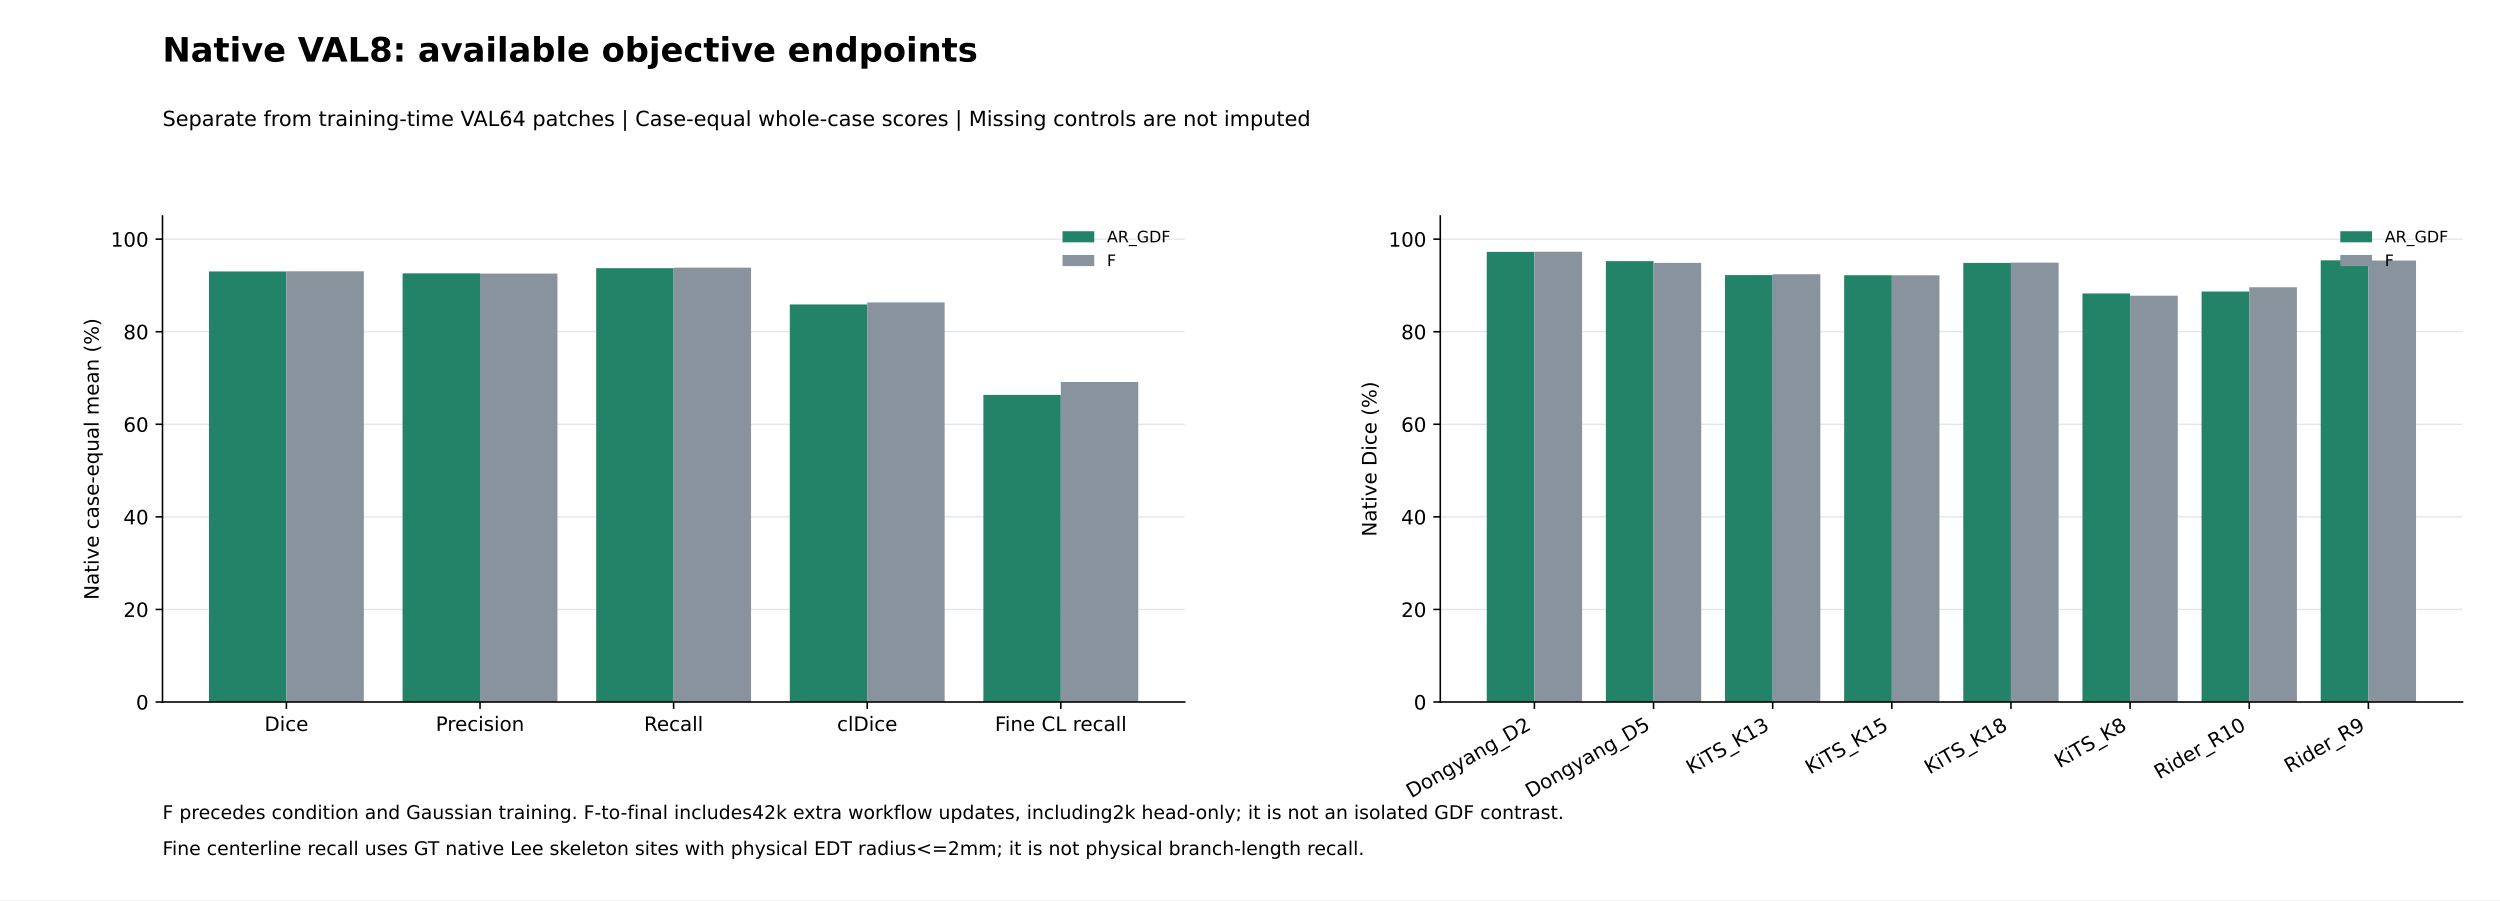
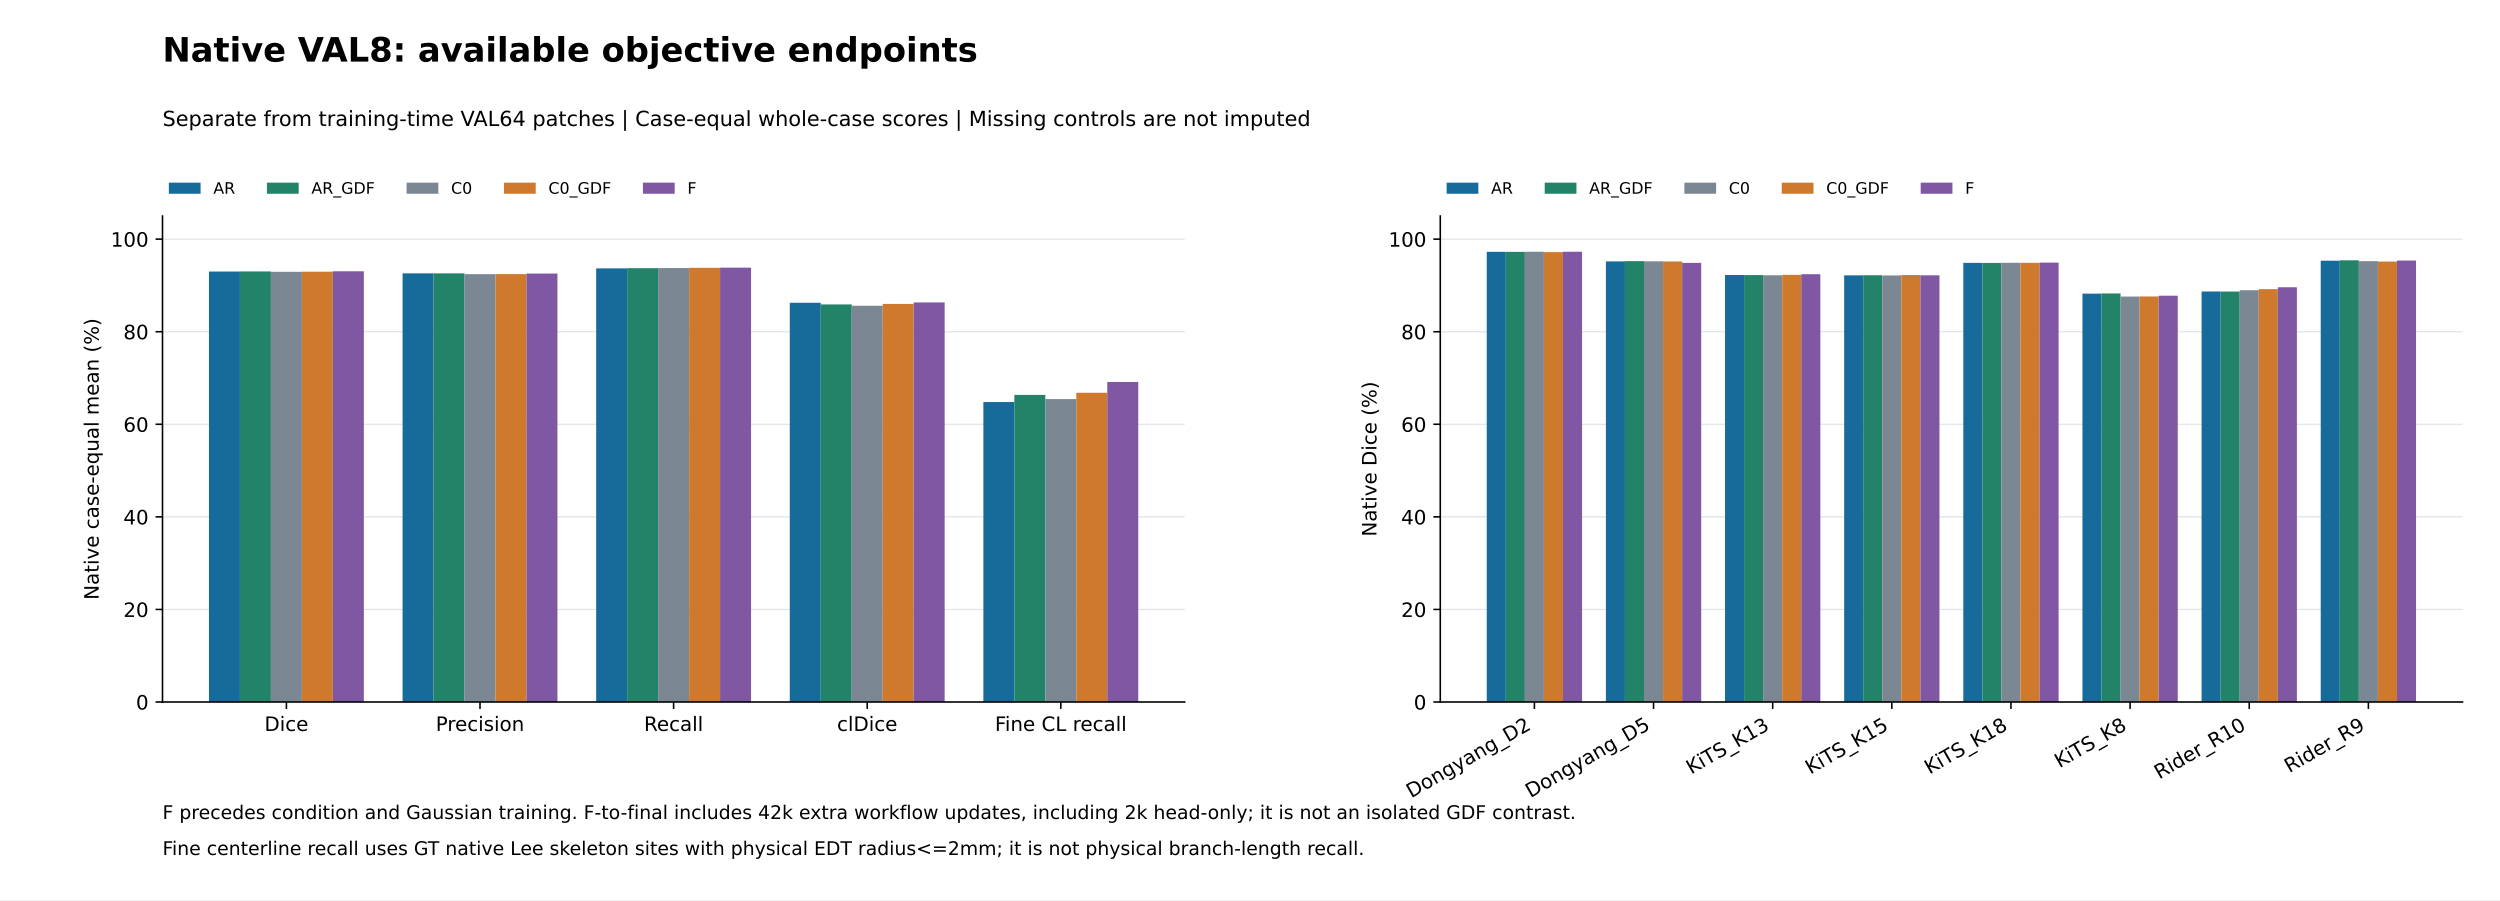
<svg xmlns="http://www.w3.org/2000/svg" xmlns:xlink="http://www.w3.org/1999/xlink" width="1260pt" height="453.6pt" viewBox="0 0 1260 453.6" version="1.1">
  <defs>
    <style type="text/css">*{stroke-linejoin: round; stroke-linecap: butt}</style>
  </defs>
  <g id="figure_1">
    <g id="patch_1">
-       <path d="M 0 453.6  L 1260 453.6  L 1260 0  L 0 0  z " style="fill: #ffffff" />
+       <path d="M 0 453.6 L 1260 453.6 L 1260 0 L 0 0 z " style="fill: #ffffff" />
    </g>
    <g id="axes_1">
      <g id="patch_2">
-         <path d="M 81.9 353.808  L 597.1 353.808  L 597.1 108.864  L 81.9 108.864  z " style="fill: #ffffff" />
+         <path d="M 81.9 353.808 L 597.1 353.808 L 597.1 108.864 L 81.9 108.864 z " style="fill: #ffffff" />
      </g>
      <g id="matplotlib.axis_1">
        <g id="xtick_1">
          <g id="line2d_1">
            <defs>
-               <path id="mf23b85395b" d="M 0 0  L 0 3.5  " style="stroke: #000000; stroke-width: 0.8" />
+               <path id="me37218754d" d="M 0 0 L 0 3.5 " style="stroke: #000000; stroke-width: 0.8" />
            </defs>
            <g>
-               <use xlink:href="#mf23b85395b" x="144.348" y="353.808" style="stroke: #000000; stroke-width: 0.8" />
+               <use xlink:href="#me37218754d" x="144.348" y="353.808" style="stroke: #000000; stroke-width: 0.8" />
            </g>
          </g>
          <g id="text_1">
            <text style="font: 10px 'DejaVu Sans'; text-anchor: middle" x="144.348" y="368.406" transform="rotate(-0, 144.3485, 368.4064)">Dice</text>
          </g>
        </g>
        <g id="xtick_2">
          <g id="line2d_2">
            <g>
-               <use xlink:href="#mf23b85395b" x="241.924" y="353.808" style="stroke: #000000; stroke-width: 0.8" />
+               <use xlink:href="#me37218754d" x="241.924" y="353.808" style="stroke: #000000; stroke-width: 0.8" />
            </g>
          </g>
          <g id="text_2">
            <text style="font: 10px 'DejaVu Sans'; text-anchor: middle" x="241.924" y="368.406" transform="rotate(-0, 241.9242, 368.4064)">Precision</text>
          </g>
        </g>
        <g id="xtick_3">
          <g id="line2d_3">
            <g>
-               <use xlink:href="#mf23b85395b" x="339.5" y="353.808" style="stroke: #000000; stroke-width: 0.8" />
+               <use xlink:href="#me37218754d" x="339.5" y="353.808" style="stroke: #000000; stroke-width: 0.8" />
            </g>
          </g>
          <g id="text_3">
            <text style="font: 10px 'DejaVu Sans'; text-anchor: middle" x="339.5" y="368.406" transform="rotate(-0, 339.5, 368.4064)">Recall</text>
          </g>
        </g>
        <g id="xtick_4">
          <g id="line2d_4">
            <g>
-               <use xlink:href="#mf23b85395b" x="437.076" y="353.808" style="stroke: #000000; stroke-width: 0.8" />
+               <use xlink:href="#me37218754d" x="437.076" y="353.808" style="stroke: #000000; stroke-width: 0.8" />
            </g>
          </g>
          <g id="text_4">
            <text style="font: 10px 'DejaVu Sans'; text-anchor: middle" x="437.076" y="368.406" transform="rotate(-0, 437.0758, 368.4064)">clDice</text>
          </g>
        </g>
        <g id="xtick_5">
          <g id="line2d_5">
            <g>
-               <use xlink:href="#mf23b85395b" x="534.652" y="353.808" style="stroke: #000000; stroke-width: 0.8" />
+               <use xlink:href="#me37218754d" x="534.652" y="353.808" style="stroke: #000000; stroke-width: 0.8" />
            </g>
          </g>
          <g id="text_5">
            <text style="font: 10px 'DejaVu Sans'; text-anchor: middle" x="534.652" y="368.406" transform="rotate(-0, 534.6515, 368.4064)">Fine CL recall</text>
          </g>
        </g>
      </g>
      <g id="matplotlib.axis_2">
        <g id="ytick_1">
          <g id="line2d_6">
-             <path d="M 81.9 353.808  L 597.1 353.808  " clip-path="url(#p269f2aa19c)" style="fill: none; stroke: #e0e5ea; stroke-width: 0.65; stroke-linecap: square" />
+             <path d="M 81.9 353.808 L 597.1 353.808 " clip-path="url(#pca4ad31c0e)" style="fill: none; stroke: #e0e5ea; stroke-width: 0.65; stroke-linecap: square" />
          </g>
          <g id="line2d_7">
            <defs>
-               <path id="m12617ec192" d="M 0 0  L -3.5 0  " style="stroke: #000000; stroke-width: 0.8" />
+               <path id="m8810c0d7e3" d="M 0 0 L -3.5 0 " style="stroke: #000000; stroke-width: 0.8" />
            </defs>
            <g>
-               <use xlink:href="#m12617ec192" x="81.9" y="353.808" style="stroke: #000000; stroke-width: 0.8" />
+               <use xlink:href="#m8810c0d7e3" x="81.9" y="353.808" style="stroke: #000000; stroke-width: 0.8" />
            </g>
          </g>
          <g id="text_6">
            <text style="font: 10px 'DejaVu Sans'; text-anchor: end" x="74.9" y="357.607" transform="rotate(-0, 74.9, 357.6072)">0</text>
          </g>
        </g>
        <g id="ytick_2">
          <g id="line2d_8">
-             <path d="M 81.9 307.152  L 597.1 307.152  " clip-path="url(#p269f2aa19c)" style="fill: none; stroke: #e0e5ea; stroke-width: 0.65; stroke-linecap: square" />
+             <path d="M 81.9 307.152 L 597.1 307.152 " clip-path="url(#pca4ad31c0e)" style="fill: none; stroke: #e0e5ea; stroke-width: 0.65; stroke-linecap: square" />
          </g>
          <g id="line2d_9">
            <g>
-               <use xlink:href="#m12617ec192" x="81.9" y="307.152" style="stroke: #000000; stroke-width: 0.8" />
+               <use xlink:href="#m8810c0d7e3" x="81.9" y="307.152" style="stroke: #000000; stroke-width: 0.8" />
            </g>
          </g>
          <g id="text_7">
            <text style="font: 10px 'DejaVu Sans'; text-anchor: end" x="74.9" y="310.951" transform="rotate(-0, 74.9, 310.9512)">20</text>
          </g>
        </g>
        <g id="ytick_3">
          <g id="line2d_10">
-             <path d="M 81.9 260.496  L 597.1 260.496  " clip-path="url(#p269f2aa19c)" style="fill: none; stroke: #e0e5ea; stroke-width: 0.65; stroke-linecap: square" />
+             <path d="M 81.9 260.496 L 597.1 260.496 " clip-path="url(#pca4ad31c0e)" style="fill: none; stroke: #e0e5ea; stroke-width: 0.65; stroke-linecap: square" />
          </g>
          <g id="line2d_11">
            <g>
-               <use xlink:href="#m12617ec192" x="81.9" y="260.496" style="stroke: #000000; stroke-width: 0.8" />
+               <use xlink:href="#m8810c0d7e3" x="81.9" y="260.496" style="stroke: #000000; stroke-width: 0.8" />
            </g>
          </g>
          <g id="text_8">
            <text style="font: 10px 'DejaVu Sans'; text-anchor: end" x="74.9" y="264.295" transform="rotate(-0, 74.9, 264.2952)">40</text>
          </g>
        </g>
        <g id="ytick_4">
          <g id="line2d_12">
-             <path d="M 81.9 213.84  L 597.1 213.84  " clip-path="url(#p269f2aa19c)" style="fill: none; stroke: #e0e5ea; stroke-width: 0.65; stroke-linecap: square" />
+             <path d="M 81.9 213.84 L 597.1 213.84 " clip-path="url(#pca4ad31c0e)" style="fill: none; stroke: #e0e5ea; stroke-width: 0.65; stroke-linecap: square" />
          </g>
          <g id="line2d_13">
            <g>
-               <use xlink:href="#m12617ec192" x="81.9" y="213.84" style="stroke: #000000; stroke-width: 0.8" />
+               <use xlink:href="#m8810c0d7e3" x="81.9" y="213.84" style="stroke: #000000; stroke-width: 0.8" />
            </g>
          </g>
          <g id="text_9">
            <text style="font: 10px 'DejaVu Sans'; text-anchor: end" x="74.9" y="217.639" transform="rotate(-0, 74.9, 217.6392)">60</text>
          </g>
        </g>
        <g id="ytick_5">
          <g id="line2d_14">
-             <path d="M 81.9 167.184  L 597.1 167.184  " clip-path="url(#p269f2aa19c)" style="fill: none; stroke: #e0e5ea; stroke-width: 0.65; stroke-linecap: square" />
+             <path d="M 81.9 167.184 L 597.1 167.184 " clip-path="url(#pca4ad31c0e)" style="fill: none; stroke: #e0e5ea; stroke-width: 0.65; stroke-linecap: square" />
          </g>
          <g id="line2d_15">
            <g>
-               <use xlink:href="#m12617ec192" x="81.9" y="167.184" style="stroke: #000000; stroke-width: 0.8" />
+               <use xlink:href="#m8810c0d7e3" x="81.9" y="167.184" style="stroke: #000000; stroke-width: 0.8" />
            </g>
          </g>
          <g id="text_10">
            <text style="font: 10px 'DejaVu Sans'; text-anchor: end" x="74.9" y="170.983" transform="rotate(-0, 74.9, 170.9832)">80</text>
          </g>
        </g>
        <g id="ytick_6">
          <g id="line2d_16">
-             <path d="M 81.9 120.528  L 597.1 120.528  " clip-path="url(#p269f2aa19c)" style="fill: none; stroke: #e0e5ea; stroke-width: 0.65; stroke-linecap: square" />
+             <path d="M 81.9 120.528 L 597.1 120.528 " clip-path="url(#pca4ad31c0e)" style="fill: none; stroke: #e0e5ea; stroke-width: 0.65; stroke-linecap: square" />
          </g>
          <g id="line2d_17">
            <g>
-               <use xlink:href="#m12617ec192" x="81.9" y="120.528" style="stroke: #000000; stroke-width: 0.8" />
+               <use xlink:href="#m8810c0d7e3" x="81.9" y="120.528" style="stroke: #000000; stroke-width: 0.8" />
            </g>
          </g>
          <g id="text_11">
            <text style="font: 10px 'DejaVu Sans'; text-anchor: end" x="74.9" y="124.327" transform="rotate(-0, 74.9, 124.3272)">100</text>
          </g>
        </g>
        <g id="text_12">
          <text style="font: 10px 'DejaVu Sans'; text-anchor: middle" x="49.733" y="231.336" transform="rotate(-90, 49.73281, 231.336)">Native case-equal mean (%)</text>
        </g>
      </g>
      <g id="patch_3">
-         <path d="M 105.318 353.808  L 144.348 353.808  L 144.348 136.805  L 105.318 136.805  z " clip-path="url(#p269f2aa19c)" style="fill: #238369" />
+         <path d="M 105.318 353.808 L 120.93 353.808 L 120.93 136.851 L 105.318 136.851 z " clip-path="url(#pca4ad31c0e)" style="fill: #176b9b" />
      </g>
      <g id="patch_4">
-         <path d="M 202.894 353.808  L 241.924 353.808  L 241.924 137.771  L 202.894 137.771  z " clip-path="url(#p269f2aa19c)" style="fill: #238369" />
+         <path d="M 202.894 353.808 L 218.506 353.808 L 218.506 137.774 L 202.894 137.774 z " clip-path="url(#pca4ad31c0e)" style="fill: #176b9b" />
      </g>
      <g id="patch_5">
-         <path d="M 300.47 353.808  L 339.5 353.808  L 339.5 135.155  L 300.47 135.155  z " clip-path="url(#p269f2aa19c)" style="fill: #238369" />
+         <path d="M 300.47 353.808 L 316.082 353.808 L 316.082 135.257 L 300.47 135.257 z " clip-path="url(#pca4ad31c0e)" style="fill: #176b9b" />
      </g>
      <g id="patch_6">
-         <path d="M 398.045 353.808  L 437.076 353.808  L 437.076 153.437  L 398.045 153.437  z " clip-path="url(#p269f2aa19c)" style="fill: #238369" />
+         <path d="M 398.045 353.808 L 413.658 353.808 L 413.658 152.601 L 398.045 152.601 z " clip-path="url(#pca4ad31c0e)" style="fill: #176b9b" />
      </g>
      <g id="patch_7">
-         <path d="M 495.621 353.808  L 534.652 353.808  L 534.652 199.032  L 495.621 199.032  z " clip-path="url(#p269f2aa19c)" style="fill: #238369" />
+         <path d="M 495.621 353.808 L 511.233 353.808 L 511.233 202.628 L 495.621 202.628 z " clip-path="url(#pca4ad31c0e)" style="fill: #176b9b" />
      </g>
      <g id="patch_8">
-         <path d="M 144.348 353.808  L 183.379 353.808  L 183.379 136.728  L 144.348 136.728  z " clip-path="url(#p269f2aa19c)" style="fill: #89939e" />
+         <path d="M 120.93 353.808 L 136.542 353.808 L 136.542 136.805 L 120.93 136.805 z " clip-path="url(#pca4ad31c0e)" style="fill: #238369" />
      </g>
      <g id="patch_9">
-         <path d="M 241.924 353.808  L 280.955 353.808  L 280.955 137.876  L 241.924 137.876  z " clip-path="url(#p269f2aa19c)" style="fill: #89939e" />
+         <path d="M 218.506 353.808 L 234.118 353.808 L 234.118 137.771 L 218.506 137.771 z " clip-path="url(#pca4ad31c0e)" style="fill: #238369" />
      </g>
      <g id="patch_10">
-         <path d="M 339.5 353.808  L 378.53 353.808  L 378.53 134.892  L 339.5 134.892  z " clip-path="url(#p269f2aa19c)" style="fill: #89939e" />
+         <path d="M 316.082 353.808 L 331.694 353.808 L 331.694 135.155 L 316.082 135.155 z " clip-path="url(#pca4ad31c0e)" style="fill: #238369" />
      </g>
      <g id="patch_11">
-         <path d="M 437.076 353.808  L 476.106 353.808  L 476.106 152.428  L 437.076 152.428  z " clip-path="url(#p269f2aa19c)" style="fill: #89939e" />
+         <path d="M 413.658 353.808 L 429.27 353.808 L 429.27 153.437 L 413.658 153.437 z " clip-path="url(#pca4ad31c0e)" style="fill: #238369" />
      </g>
      <g id="patch_12">
-         <path d="M 534.652 353.808  L 573.682 353.808  L 573.682 192.516  L 534.652 192.516  z " clip-path="url(#p269f2aa19c)" style="fill: #89939e" />
+         <path d="M 511.233 353.808 L 526.845 353.808 L 526.845 199.032 L 511.233 199.032 z " clip-path="url(#pca4ad31c0e)" style="fill: #238369" />
      </g>
      <g id="patch_13">
-         <path d="M 81.9 353.808  L 81.9 108.864  " style="fill: none; stroke: #000000; stroke-width: 0.8; stroke-linejoin: miter; stroke-linecap: square" />
+         <path d="M 136.542 353.808 L 152.155 353.808 L 152.155 136.994 L 136.542 136.994 z " clip-path="url(#pca4ad31c0e)" style="fill: #7b8792" />
      </g>
      <g id="patch_14">
-         <path d="M 81.9 353.808  L 597.1 353.808  " style="fill: none; stroke: #000000; stroke-width: 0.8; stroke-linejoin: miter; stroke-linecap: square" />
+         <path d="M 234.118 353.808 L 249.73 353.808 L 249.73 138.175 L 234.118 138.175 z " clip-path="url(#pca4ad31c0e)" style="fill: #7b8792" />
+       </g>
+       <g id="patch_15">
+         <path d="M 331.694 353.808 L 347.306 353.808 L 347.306 135.098 L 331.694 135.098 z " clip-path="url(#pca4ad31c0e)" style="fill: #7b8792" />
+       </g>
+       <g id="patch_16">
+         <path d="M 429.27 353.808 L 444.882 353.808 L 444.882 154.102 L 429.27 154.102 z " clip-path="url(#pca4ad31c0e)" style="fill: #7b8792" />
+       </g>
+       <g id="patch_17">
+         <path d="M 526.845 353.808 L 542.458 353.808 L 542.458 201.136 L 526.845 201.136 z " clip-path="url(#pca4ad31c0e)" style="fill: #7b8792" />
+       </g>
+       <g id="patch_18">
+         <path d="M 152.155 353.808 L 167.767 353.808 L 167.767 136.928 L 152.155 136.928 z " clip-path="url(#pca4ad31c0e)" style="fill: #cf792d" />
+       </g>
+       <g id="patch_19">
+         <path d="M 249.73 353.808 L 265.342 353.808 L 265.342 138.156 L 249.73 138.156 z " clip-path="url(#pca4ad31c0e)" style="fill: #cf792d" />
+       </g>
+       <g id="patch_20">
+         <path d="M 347.306 353.808 L 362.918 353.808 L 362.918 134.977 L 347.306 134.977 z " clip-path="url(#pca4ad31c0e)" style="fill: #cf792d" />
+       </g>
+       <g id="patch_21">
+         <path d="M 444.882 353.808 L 460.494 353.808 L 460.494 153.177 L 444.882 153.177 z " clip-path="url(#pca4ad31c0e)" style="fill: #cf792d" />
+       </g>
+       <g id="patch_22">
+         <path d="M 542.458 353.808 L 558.07 353.808 L 558.07 197.952 L 542.458 197.952 z " clip-path="url(#pca4ad31c0e)" style="fill: #cf792d" />
+       </g>
+       <g id="patch_23">
+         <path d="M 167.767 353.808 L 183.379 353.808 L 183.379 136.728 L 167.767 136.728 z " clip-path="url(#pca4ad31c0e)" style="fill: #8057a3" />
+       </g>
+       <g id="patch_24">
+         <path d="M 265.342 353.808 L 280.955 353.808 L 280.955 137.876 L 265.342 137.876 z " clip-path="url(#pca4ad31c0e)" style="fill: #8057a3" />
+       </g>
+       <g id="patch_25">
+         <path d="M 362.918 353.808 L 378.53 353.808 L 378.53 134.892 L 362.918 134.892 z " clip-path="url(#pca4ad31c0e)" style="fill: #8057a3" />
+       </g>
+       <g id="patch_26">
+         <path d="M 460.494 353.808 L 476.106 353.808 L 476.106 152.428 L 460.494 152.428 z " clip-path="url(#pca4ad31c0e)" style="fill: #8057a3" />
+       </g>
+       <g id="patch_27">
+         <path d="M 558.07 353.808 L 573.682 353.808 L 573.682 192.516 L 558.07 192.516 z " clip-path="url(#pca4ad31c0e)" style="fill: #8057a3" />
+       </g>
+       <g id="patch_28">
+         <path d="M 81.9 353.808 L 81.9 108.864 " style="fill: none; stroke: #000000; stroke-width: 0.8; stroke-linejoin: miter; stroke-linecap: square" />
+       </g>
+       <g id="patch_29">
+         <path d="M 81.9 353.808 L 597.1 353.808 " style="fill: none; stroke: #000000; stroke-width: 0.8; stroke-linejoin: miter; stroke-linecap: square" />
      </g>
      <g id="legend_1">
-         <g id="patch_15">
-           <path d="M 535.509 122.143  L 551.509 122.143  L 551.509 116.543  L 535.509 116.543  z " style="fill: #238369" />
+         <g id="patch_30">
+           <path d="M 85.1 97.654 L 101.1 97.654 L 101.1 92.054 L 85.1 92.054 z " style="fill: #176b9b" />
        </g>
        <g id="text_13">
-           <text style="font: 8px 'DejaVu Sans'; text-anchor: start" x="557.909" y="122.143" transform="rotate(-0, 557.9088, 122.1428)">AR_GDF</text>
-         </g>
-         <g id="patch_16">
-           <path d="M 535.509 134.108  L 551.509 134.108  L 551.509 128.508  L 535.509 128.508  z " style="fill: #89939e" />
+           <text style="font: 8px 'DejaVu Sans'; text-anchor: start" x="107.5" y="97.654" transform="rotate(-0, 107.5, 97.65415)">AR</text>
+         </g>
+         <g id="patch_31">
+           <path d="M 134.531 97.654 L 150.531 97.654 L 150.531 92.054 L 134.531 92.054 z " style="fill: #238369" />
        </g>
        <g id="text_14">
-           <text style="font: 8px 'DejaVu Sans'; text-anchor: start" x="557.909" y="134.108" transform="rotate(-0, 557.9088, 134.1078)">F</text>
+           <text style="font: 8px 'DejaVu Sans'; text-anchor: start" x="156.931" y="97.654" transform="rotate(-0, 156.9313, 97.65415)">AR_GDF</text>
+         </g>
+         <g id="patch_32">
+           <path d="M 204.923 97.654 L 220.923 97.654 L 220.923 92.054 L 204.923 92.054 z " style="fill: #7b8792" />
+         </g>
+         <g id="text_15">
+           <text style="font: 8px 'DejaVu Sans'; text-anchor: start" x="227.322" y="97.654" transform="rotate(-0, 227.3225, 97.65415)">C0</text>
+         </g>
+         <g id="patch_33">
+           <path d="M 253.999 97.654 L 269.999 97.654 L 269.999 92.054 L 253.999 92.054 z " style="fill: #cf792d" />
+         </g>
+         <g id="text_16">
+           <text style="font: 8px 'DejaVu Sans'; text-anchor: start" x="276.399" y="97.654" transform="rotate(-0, 276.3988, 97.65415)">C0_GDF</text>
+         </g>
+         <g id="patch_34">
+           <path d="M 324.035 97.654 L 340.035 97.654 L 340.035 92.054 L 324.035 92.054 z " style="fill: #8057a3" />
+         </g>
+         <g id="text_17">
+           <text style="font: 8px 'DejaVu Sans'; text-anchor: start" x="346.435" y="97.654" transform="rotate(-0, 346.435, 97.65415)">F</text>
        </g>
      </g>
    </g>
    <g id="axes_2">
-       <g id="patch_17">
-         <path d="M 725.9 353.808  L 1241.1 353.808  L 1241.1 108.864  L 725.9 108.864  z " style="fill: #ffffff" />
+       <g id="patch_35">
+         <path d="M 725.9 353.808 L 1241.1 353.808 L 1241.1 108.864 L 725.9 108.864 z " style="fill: #ffffff" />
      </g>
      <g id="matplotlib.axis_3">
        <g id="xtick_6">
          <g id="line2d_18">
            <g>
-               <use xlink:href="#mf23b85395b" x="773.337" y="353.808" style="stroke: #000000; stroke-width: 0.8" />
-             </g>
-           </g>
-           <g id="text_15">
+               <use xlink:href="#me37218754d" x="773.337" y="353.808" style="stroke: #000000; stroke-width: 0.8" />
+             </g>
+           </g>
+           <g id="text_18">
            <text style="font: 10px 'DejaVu Sans'" transform="translate(711.2763 402.3855)rotate(-30)">Dongyang_D2</text>
          </g>
        </g>
        <g id="xtick_7">
          <g id="line2d_19">
            <g>
-               <use xlink:href="#mf23b85395b" x="833.383" y="353.808" style="stroke: #000000; stroke-width: 0.8" />
-             </g>
-           </g>
-           <g id="text_16">
+               <use xlink:href="#me37218754d" x="833.383" y="353.808" style="stroke: #000000; stroke-width: 0.8" />
+             </g>
+           </g>
+           <g id="text_19">
            <text style="font: 10px 'DejaVu Sans'" transform="translate(771.323 402.2976)rotate(-30)">Dongyang_D5</text>
          </g>
        </g>
        <g id="xtick_8">
          <g id="line2d_20">
            <g>
-               <use xlink:href="#mf23b85395b" x="893.43" y="353.808" style="stroke: #000000; stroke-width: 0.8" />
-             </g>
-           </g>
-           <g id="text_17">
+               <use xlink:href="#me37218754d" x="893.43" y="353.808" style="stroke: #000000; stroke-width: 0.8" />
+             </g>
+           </g>
+           <g id="text_20">
            <text style="font: 10px 'DejaVu Sans'" transform="translate(852.349 390.4259)rotate(-30)">KiTS_K13</text>
          </g>
        </g>
        <g id="xtick_9">
          <g id="line2d_21">
            <g>
-               <use xlink:href="#mf23b85395b" x="953.477" y="353.808" style="stroke: #000000; stroke-width: 0.8" />
-             </g>
-           </g>
-           <g id="text_18">
+               <use xlink:href="#me37218754d" x="953.477" y="353.808" style="stroke: #000000; stroke-width: 0.8" />
+             </g>
+           </g>
+           <g id="text_21">
            <text style="font: 10px 'DejaVu Sans'" transform="translate(912.3957 390.4259)rotate(-30)">KiTS_K15</text>
          </g>
        </g>
        <g id="xtick_10">
          <g id="line2d_22">
            <g>
-               <use xlink:href="#mf23b85395b" x="1013.523" y="353.808" style="stroke: #000000; stroke-width: 0.8" />
-             </g>
-           </g>
-           <g id="text_19">
+               <use xlink:href="#me37218754d" x="1013.523" y="353.808" style="stroke: #000000; stroke-width: 0.8" />
+             </g>
+           </g>
+           <g id="text_22">
            <text style="font: 10px 'DejaVu Sans'" transform="translate(972.4423 390.4259)rotate(-30)">KiTS_K18</text>
          </g>
        </g>
        <g id="xtick_11">
          <g id="line2d_23">
            <g>
-               <use xlink:href="#mf23b85395b" x="1073.57" y="353.808" style="stroke: #000000; stroke-width: 0.8" />
-             </g>
-           </g>
-           <g id="text_20">
+               <use xlink:href="#me37218754d" x="1073.57" y="353.808" style="stroke: #000000; stroke-width: 0.8" />
+             </g>
+           </g>
+           <g id="text_23">
            <text style="font: 10px 'DejaVu Sans'" transform="translate(1037.999 387.2447)rotate(-30)">KiTS_K8</text>
          </g>
        </g>
        <g id="xtick_12">
          <g id="line2d_24">
            <g>
-               <use xlink:href="#mf23b85395b" x="1133.617" y="353.808" style="stroke: #000000; stroke-width: 0.8" />
-             </g>
-           </g>
-           <g id="text_21">
+               <use xlink:href="#me37218754d" x="1133.617" y="353.808" style="stroke: #000000; stroke-width: 0.8" />
+             </g>
+           </g>
+           <g id="text_24">
            <text style="font: 10px 'DejaVu Sans'" transform="translate(1088.26 392.8947)rotate(-30)">Rider_R10</text>
          </g>
        </g>
        <g id="xtick_13">
          <g id="line2d_25">
            <g>
-               <use xlink:href="#mf23b85395b" x="1193.663" y="353.808" style="stroke: #000000; stroke-width: 0.8" />
-             </g>
-           </g>
-           <g id="text_22">
+               <use xlink:href="#me37218754d" x="1193.663" y="353.808" style="stroke: #000000; stroke-width: 0.8" />
+             </g>
+           </g>
+           <g id="text_25">
            <text style="font: 10px 'DejaVu Sans'" transform="translate(1153.816 389.7134)rotate(-30)">Rider_R9</text>
          </g>
        </g>
      </g>
      <g id="matplotlib.axis_4">
        <g id="ytick_7">
          <g id="line2d_26">
-             <path d="M 725.9 353.808  L 1241.1 353.808  " clip-path="url(#p803c14fa6d)" style="fill: none; stroke: #e0e5ea; stroke-width: 0.65; stroke-linecap: square" />
+             <path d="M 725.9 353.808 L 1241.1 353.808 " clip-path="url(#pd186b45efd)" style="fill: none; stroke: #e0e5ea; stroke-width: 0.65; stroke-linecap: square" />
          </g>
          <g id="line2d_27">
            <g>
-               <use xlink:href="#m12617ec192" x="725.9" y="353.808" style="stroke: #000000; stroke-width: 0.8" />
-             </g>
-           </g>
-           <g id="text_23">
+               <use xlink:href="#m8810c0d7e3" x="725.9" y="353.808" style="stroke: #000000; stroke-width: 0.8" />
+             </g>
+           </g>
+           <g id="text_26">
            <text style="font: 10px 'DejaVu Sans'; text-anchor: end" x="718.9" y="357.607" transform="rotate(-0, 718.9, 357.6072)">0</text>
          </g>
        </g>
        <g id="ytick_8">
          <g id="line2d_28">
-             <path d="M 725.9 307.152  L 1241.1 307.152  " clip-path="url(#p803c14fa6d)" style="fill: none; stroke: #e0e5ea; stroke-width: 0.65; stroke-linecap: square" />
+             <path d="M 725.9 307.152 L 1241.1 307.152 " clip-path="url(#pd186b45efd)" style="fill: none; stroke: #e0e5ea; stroke-width: 0.65; stroke-linecap: square" />
          </g>
          <g id="line2d_29">
            <g>
-               <use xlink:href="#m12617ec192" x="725.9" y="307.152" style="stroke: #000000; stroke-width: 0.8" />
-             </g>
-           </g>
-           <g id="text_24">
+               <use xlink:href="#m8810c0d7e3" x="725.9" y="307.152" style="stroke: #000000; stroke-width: 0.8" />
+             </g>
+           </g>
+           <g id="text_27">
            <text style="font: 10px 'DejaVu Sans'; text-anchor: end" x="718.9" y="310.951" transform="rotate(-0, 718.9, 310.9512)">20</text>
          </g>
        </g>
        <g id="ytick_9">
          <g id="line2d_30">
-             <path d="M 725.9 260.496  L 1241.1 260.496  " clip-path="url(#p803c14fa6d)" style="fill: none; stroke: #e0e5ea; stroke-width: 0.65; stroke-linecap: square" />
+             <path d="M 725.9 260.496 L 1241.1 260.496 " clip-path="url(#pd186b45efd)" style="fill: none; stroke: #e0e5ea; stroke-width: 0.65; stroke-linecap: square" />
          </g>
          <g id="line2d_31">
            <g>
-               <use xlink:href="#m12617ec192" x="725.9" y="260.496" style="stroke: #000000; stroke-width: 0.8" />
-             </g>
-           </g>
-           <g id="text_25">
+               <use xlink:href="#m8810c0d7e3" x="725.9" y="260.496" style="stroke: #000000; stroke-width: 0.8" />
+             </g>
+           </g>
+           <g id="text_28">
            <text style="font: 10px 'DejaVu Sans'; text-anchor: end" x="718.9" y="264.295" transform="rotate(-0, 718.9, 264.2952)">40</text>
          </g>
        </g>
        <g id="ytick_10">
          <g id="line2d_32">
-             <path d="M 725.9 213.84  L 1241.1 213.84  " clip-path="url(#p803c14fa6d)" style="fill: none; stroke: #e0e5ea; stroke-width: 0.65; stroke-linecap: square" />
+             <path d="M 725.9 213.84 L 1241.1 213.84 " clip-path="url(#pd186b45efd)" style="fill: none; stroke: #e0e5ea; stroke-width: 0.65; stroke-linecap: square" />
          </g>
          <g id="line2d_33">
            <g>
-               <use xlink:href="#m12617ec192" x="725.9" y="213.84" style="stroke: #000000; stroke-width: 0.8" />
-             </g>
-           </g>
-           <g id="text_26">
+               <use xlink:href="#m8810c0d7e3" x="725.9" y="213.84" style="stroke: #000000; stroke-width: 0.8" />
+             </g>
+           </g>
+           <g id="text_29">
            <text style="font: 10px 'DejaVu Sans'; text-anchor: end" x="718.9" y="217.639" transform="rotate(-0, 718.9, 217.6392)">60</text>
          </g>
        </g>
        <g id="ytick_11">
          <g id="line2d_34">
-             <path d="M 725.9 167.184  L 1241.1 167.184  " clip-path="url(#p803c14fa6d)" style="fill: none; stroke: #e0e5ea; stroke-width: 0.65; stroke-linecap: square" />
+             <path d="M 725.9 167.184 L 1241.1 167.184 " clip-path="url(#pd186b45efd)" style="fill: none; stroke: #e0e5ea; stroke-width: 0.65; stroke-linecap: square" />
          </g>
          <g id="line2d_35">
            <g>
-               <use xlink:href="#m12617ec192" x="725.9" y="167.184" style="stroke: #000000; stroke-width: 0.8" />
-             </g>
-           </g>
-           <g id="text_27">
+               <use xlink:href="#m8810c0d7e3" x="725.9" y="167.184" style="stroke: #000000; stroke-width: 0.8" />
+             </g>
+           </g>
+           <g id="text_30">
            <text style="font: 10px 'DejaVu Sans'; text-anchor: end" x="718.9" y="170.983" transform="rotate(-0, 718.9, 170.9832)">80</text>
          </g>
        </g>
        <g id="ytick_12">
          <g id="line2d_36">
-             <path d="M 725.9 120.528  L 1241.1 120.528  " clip-path="url(#p803c14fa6d)" style="fill: none; stroke: #e0e5ea; stroke-width: 0.65; stroke-linecap: square" />
+             <path d="M 725.9 120.528 L 1241.1 120.528 " clip-path="url(#pd186b45efd)" style="fill: none; stroke: #e0e5ea; stroke-width: 0.65; stroke-linecap: square" />
          </g>
          <g id="line2d_37">
            <g>
-               <use xlink:href="#m12617ec192" x="725.9" y="120.528" style="stroke: #000000; stroke-width: 0.8" />
-             </g>
-           </g>
-           <g id="text_28">
+               <use xlink:href="#m8810c0d7e3" x="725.9" y="120.528" style="stroke: #000000; stroke-width: 0.8" />
+             </g>
+           </g>
+           <g id="text_31">
            <text style="font: 10px 'DejaVu Sans'; text-anchor: end" x="718.9" y="124.327" transform="rotate(-0, 718.9, 124.3272)">100</text>
          </g>
        </g>
-         <g id="text_29">
+         <g id="text_32">
          <text style="font: 10px 'DejaVu Sans'; text-anchor: middle" x="693.733" y="231.336" transform="rotate(-90, 693.7328, 231.336)">Native Dice (%)</text>
        </g>
      </g>
-       <g id="patch_18">
-         <path d="M 749.318 353.808  L 773.337 353.808  L 773.337 126.936  L 749.318 126.936  z " clip-path="url(#p803c14fa6d)" style="fill: #238369" />
-       </g>
-       <g id="patch_19">
-         <path d="M 809.365 353.808  L 833.383 353.808  L 833.383 131.608  L 809.365 131.608  z " clip-path="url(#p803c14fa6d)" style="fill: #238369" />
-       </g>
-       <g id="patch_20">
-         <path d="M 869.411 353.808  L 893.43 353.808  L 893.43 138.64  L 869.411 138.64  z " clip-path="url(#p803c14fa6d)" style="fill: #238369" />
-       </g>
-       <g id="patch_21">
-         <path d="M 929.458 353.808  L 953.477 353.808  L 953.477 138.719  L 929.458 138.719  z " clip-path="url(#p803c14fa6d)" style="fill: #238369" />
-       </g>
-       <g id="patch_22">
-         <path d="M 989.505 353.808  L 1013.523 353.808  L 1013.523 132.504  L 989.505 132.504  z " clip-path="url(#p803c14fa6d)" style="fill: #238369" />
-       </g>
-       <g id="patch_23">
-         <path d="M 1049.551 353.808  L 1073.57 353.808  L 1073.57 147.902  L 1049.551 147.902  z " clip-path="url(#p803c14fa6d)" style="fill: #238369" />
-       </g>
-       <g id="patch_24">
-         <path d="M 1109.598 353.808  L 1133.617 353.808  L 1133.617 146.937  L 1109.598 146.937  z " clip-path="url(#p803c14fa6d)" style="fill: #238369" />
-       </g>
-       <g id="patch_25">
-         <path d="M 1169.645 353.808  L 1193.663 353.808  L 1193.663 131.196  L 1169.645 131.196  z " clip-path="url(#p803c14fa6d)" style="fill: #238369" />
-       </g>
-       <g id="patch_26">
-         <path d="M 773.337 353.808  L 797.355 353.808  L 797.355 126.882  L 773.337 126.882  z " clip-path="url(#p803c14fa6d)" style="fill: #89939e" />
-       </g>
-       <g id="patch_27">
-         <path d="M 833.383 353.808  L 857.402 353.808  L 857.402 132.493  L 833.383 132.493  z " clip-path="url(#p803c14fa6d)" style="fill: #89939e" />
-       </g>
-       <g id="patch_28">
-         <path d="M 893.43 353.808  L 917.449 353.808  L 917.449 138.208  L 893.43 138.208  z " clip-path="url(#p803c14fa6d)" style="fill: #89939e" />
-       </g>
-       <g id="patch_29">
-         <path d="M 953.477 353.808  L 977.495 353.808  L 977.495 138.758  L 953.477 138.758  z " clip-path="url(#p803c14fa6d)" style="fill: #89939e" />
-       </g>
-       <g id="patch_30">
-         <path d="M 1013.523 353.808  L 1037.542 353.808  L 1037.542 132.362  L 1013.523 132.362  z " clip-path="url(#p803c14fa6d)" style="fill: #89939e" />
-       </g>
-       <g id="patch_31">
-         <path d="M 1073.57 353.808  L 1097.589 353.808  L 1097.589 149.036  L 1073.57 149.036  z " clip-path="url(#p803c14fa6d)" style="fill: #89939e" />
-       </g>
-       <g id="patch_32">
-         <path d="M 1133.617 353.808  L 1157.635 353.808  L 1157.635 144.774  L 1133.617 144.774  z " clip-path="url(#p803c14fa6d)" style="fill: #89939e" />
-       </g>
-       <g id="patch_33">
-         <path d="M 1193.663 353.808  L 1217.682 353.808  L 1217.682 131.311  L 1193.663 131.311  z " clip-path="url(#p803c14fa6d)" style="fill: #89939e" />
-       </g>
-       <g id="patch_34">
-         <path d="M 725.9 353.808  L 725.9 108.864  " style="fill: none; stroke: #000000; stroke-width: 0.8; stroke-linejoin: miter; stroke-linecap: square" />
-       </g>
-       <g id="patch_35">
-         <path d="M 725.9 353.808  L 1241.1 353.808  " style="fill: none; stroke: #000000; stroke-width: 0.8; stroke-linejoin: miter; stroke-linecap: square" />
+       <g id="patch_36">
+         <path d="M 749.318 353.808 L 758.926 353.808 L 758.926 126.915 L 749.318 126.915 z " clip-path="url(#pd186b45efd)" style="fill: #176b9b" />
+       </g>
+       <g id="patch_37">
+         <path d="M 809.365 353.808 L 818.972 353.808 L 818.972 131.738 L 809.365 131.738 z " clip-path="url(#pd186b45efd)" style="fill: #176b9b" />
+       </g>
+       <g id="patch_38">
+         <path d="M 869.411 353.808 L 879.019 353.808 L 879.019 138.6 L 869.411 138.6 z " clip-path="url(#pd186b45efd)" style="fill: #176b9b" />
+       </g>
+       <g id="patch_39">
+         <path d="M 929.458 353.808 L 939.066 353.808 L 939.066 138.779 L 929.458 138.779 z " clip-path="url(#pd186b45efd)" style="fill: #176b9b" />
+       </g>
+       <g id="patch_40">
+         <path d="M 989.505 353.808 L 999.112 353.808 L 999.112 132.489 L 989.505 132.489 z " clip-path="url(#pd186b45efd)" style="fill: #176b9b" />
+       </g>
+       <g id="patch_41">
+         <path d="M 1049.551 353.808 L 1059.159 353.808 L 1059.159 147.996 L 1049.551 147.996 z " clip-path="url(#pd186b45efd)" style="fill: #176b9b" />
+       </g>
+       <g id="patch_42">
+         <path d="M 1109.598 353.808 L 1119.205 353.808 L 1119.205 146.906 L 1109.598 146.906 z " clip-path="url(#pd186b45efd)" style="fill: #176b9b" />
+       </g>
+       <g id="patch_43">
+         <path d="M 1169.645 353.808 L 1179.252 353.808 L 1179.252 131.39 L 1169.645 131.39 z " clip-path="url(#pd186b45efd)" style="fill: #176b9b" />
+       </g>
+       <g id="patch_44">
+         <path d="M 758.926 353.808 L 768.533 353.808 L 768.533 126.936 L 758.926 126.936 z " clip-path="url(#pd186b45efd)" style="fill: #238369" />
+       </g>
+       <g id="patch_45">
+         <path d="M 818.972 353.808 L 828.58 353.808 L 828.58 131.608 L 818.972 131.608 z " clip-path="url(#pd186b45efd)" style="fill: #238369" />
+       </g>
+       <g id="patch_46">
+         <path d="M 879.019 353.808 L 888.626 353.808 L 888.626 138.64 L 879.019 138.64 z " clip-path="url(#pd186b45efd)" style="fill: #238369" />
+       </g>
+       <g id="patch_47">
+         <path d="M 939.066 353.808 L 948.673 353.808 L 948.673 138.719 L 939.066 138.719 z " clip-path="url(#pd186b45efd)" style="fill: #238369" />
+       </g>
+       <g id="patch_48">
+         <path d="M 999.112 353.808 L 1008.72 353.808 L 1008.72 132.504 L 999.112 132.504 z " clip-path="url(#pd186b45efd)" style="fill: #238369" />
+       </g>
+       <g id="patch_49">
+         <path d="M 1059.159 353.808 L 1068.766 353.808 L 1068.766 147.902 L 1059.159 147.902 z " clip-path="url(#pd186b45efd)" style="fill: #238369" />
+       </g>
+       <g id="patch_50">
+         <path d="M 1119.205 353.808 L 1128.813 353.808 L 1128.813 146.937 L 1119.205 146.937 z " clip-path="url(#pd186b45efd)" style="fill: #238369" />
+       </g>
+       <g id="patch_51">
+         <path d="M 1179.252 353.808 L 1188.859 353.808 L 1188.859 131.196 L 1179.252 131.196 z " clip-path="url(#pd186b45efd)" style="fill: #238369" />
+       </g>
+       <g id="patch_52">
+         <path d="M 768.533 353.808 L 778.141 353.808 L 778.141 126.892 L 768.533 126.892 z " clip-path="url(#pd186b45efd)" style="fill: #7b8792" />
+       </g>
+       <g id="patch_53">
+         <path d="M 828.58 353.808 L 838.187 353.808 L 838.187 131.698 L 828.58 131.698 z " clip-path="url(#pd186b45efd)" style="fill: #7b8792" />
+       </g>
+       <g id="patch_54">
+         <path d="M 888.626 353.808 L 898.234 353.808 L 898.234 138.74 L 888.626 138.74 z " clip-path="url(#pd186b45efd)" style="fill: #7b8792" />
+       </g>
+       <g id="patch_55">
+         <path d="M 948.673 353.808 L 958.28 353.808 L 958.28 138.828 L 948.673 138.828 z " clip-path="url(#pd186b45efd)" style="fill: #7b8792" />
+       </g>
+       <g id="patch_56">
+         <path d="M 1008.72 353.808 L 1018.327 353.808 L 1018.327 132.444 L 1008.72 132.444 z " clip-path="url(#pd186b45efd)" style="fill: #7b8792" />
+       </g>
+       <g id="patch_57">
+         <path d="M 1068.766 353.808 L 1078.374 353.808 L 1078.374 149.457 L 1068.766 149.457 z " clip-path="url(#pd186b45efd)" style="fill: #7b8792" />
+       </g>
+       <g id="patch_58">
+         <path d="M 1128.813 353.808 L 1138.42 353.808 L 1138.42 146.273 L 1128.813 146.273 z " clip-path="url(#pd186b45efd)" style="fill: #7b8792" />
+       </g>
+       <g id="patch_59">
+         <path d="M 1188.859 353.808 L 1198.467 353.808 L 1198.467 131.619 L 1188.859 131.619 z " clip-path="url(#pd186b45efd)" style="fill: #7b8792" />
+       </g>
+       <g id="patch_60">
+         <path d="M 778.141 353.808 L 787.748 353.808 L 787.748 127.06 L 778.141 127.06 z " clip-path="url(#pd186b45efd)" style="fill: #cf792d" />
+       </g>
+       <g id="patch_61">
+         <path d="M 838.187 353.808 L 847.795 353.808 L 847.795 131.785 L 838.187 131.785 z " clip-path="url(#pd186b45efd)" style="fill: #cf792d" />
+       </g>
+       <g id="patch_62">
+         <path d="M 898.234 353.808 L 907.841 353.808 L 907.841 138.539 L 898.234 138.539 z " clip-path="url(#pd186b45efd)" style="fill: #cf792d" />
+       </g>
+       <g id="patch_63">
+         <path d="M 958.28 353.808 L 967.888 353.808 L 967.888 138.614 L 958.28 138.614 z " clip-path="url(#pd186b45efd)" style="fill: #cf792d" />
+       </g>
+       <g id="patch_64">
+         <path d="M 1018.327 353.808 L 1027.934 353.808 L 1027.934 132.471 L 1018.327 132.471 z " clip-path="url(#pd186b45efd)" style="fill: #cf792d" />
+       </g>
+       <g id="patch_65">
+         <path d="M 1078.374 353.808 L 1087.981 353.808 L 1087.981 149.417 L 1078.374 149.417 z " clip-path="url(#pd186b45efd)" style="fill: #cf792d" />
+       </g>
+       <g id="patch_66">
+         <path d="M 1138.42 353.808 L 1148.028 353.808 L 1148.028 145.724 L 1138.42 145.724 z " clip-path="url(#pd186b45efd)" style="fill: #cf792d" />
+       </g>
+       <g id="patch_67">
+         <path d="M 1198.467 353.808 L 1208.074 353.808 L 1208.074 131.817 L 1198.467 131.817 z " clip-path="url(#pd186b45efd)" style="fill: #cf792d" />
+       </g>
+       <g id="patch_68">
+         <path d="M 787.748 353.808 L 797.355 353.808 L 797.355 126.882 L 787.748 126.882 z " clip-path="url(#pd186b45efd)" style="fill: #8057a3" />
+       </g>
+       <g id="patch_69">
+         <path d="M 847.795 353.808 L 857.402 353.808 L 857.402 132.493 L 847.795 132.493 z " clip-path="url(#pd186b45efd)" style="fill: #8057a3" />
+       </g>
+       <g id="patch_70">
+         <path d="M 907.841 353.808 L 917.449 353.808 L 917.449 138.208 L 907.841 138.208 z " clip-path="url(#pd186b45efd)" style="fill: #8057a3" />
+       </g>
+       <g id="patch_71">
+         <path d="M 967.888 353.808 L 977.495 353.808 L 977.495 138.758 L 967.888 138.758 z " clip-path="url(#pd186b45efd)" style="fill: #8057a3" />
+       </g>
+       <g id="patch_72">
+         <path d="M 1027.934 353.808 L 1037.542 353.808 L 1037.542 132.362 L 1027.934 132.362 z " clip-path="url(#pd186b45efd)" style="fill: #8057a3" />
+       </g>
+       <g id="patch_73">
+         <path d="M 1087.981 353.808 L 1097.589 353.808 L 1097.589 149.036 L 1087.981 149.036 z " clip-path="url(#pd186b45efd)" style="fill: #8057a3" />
+       </g>
+       <g id="patch_74">
+         <path d="M 1148.028 353.808 L 1157.635 353.808 L 1157.635 144.774 L 1148.028 144.774 z " clip-path="url(#pd186b45efd)" style="fill: #8057a3" />
+       </g>
+       <g id="patch_75">
+         <path d="M 1208.074 353.808 L 1217.682 353.808 L 1217.682 131.311 L 1208.074 131.311 z " clip-path="url(#pd186b45efd)" style="fill: #8057a3" />
+       </g>
+       <g id="patch_76">
+         <path d="M 725.9 353.808 L 725.9 108.864 " style="fill: none; stroke: #000000; stroke-width: 0.8; stroke-linejoin: miter; stroke-linecap: square" />
+       </g>
+       <g id="patch_77">
+         <path d="M 725.9 353.808 L 1241.1 353.808 " style="fill: none; stroke: #000000; stroke-width: 0.8; stroke-linejoin: miter; stroke-linecap: square" />
      </g>
      <g id="legend_2">
-         <g id="patch_36">
-           <path d="M 1179.509 122.143  L 1195.509 122.143  L 1195.509 116.543  L 1179.509 116.543  z " style="fill: #238369" />
-         </g>
-         <g id="text_30">
-           <text style="font: 8px 'DejaVu Sans'; text-anchor: start" x="1201.909" y="122.143" transform="rotate(-0, 1201.909, 122.1428)">AR_GDF</text>
-         </g>
-         <g id="patch_37">
-           <path d="M 1179.509 134.108  L 1195.509 134.108  L 1195.509 128.508  L 1179.509 128.508  z " style="fill: #89939e" />
-         </g>
-         <g id="text_31">
-           <text style="font: 8px 'DejaVu Sans'; text-anchor: start" x="1201.909" y="134.108" transform="rotate(-0, 1201.909, 134.1078)">F</text>
+         <g id="patch_78">
+           <path d="M 729.1 97.654 L 745.1 97.654 L 745.1 92.054 L 729.1 92.054 z " style="fill: #176b9b" />
+         </g>
+         <g id="text_33">
+           <text style="font: 8px 'DejaVu Sans'; text-anchor: start" x="751.5" y="97.654" transform="rotate(-0, 751.5, 97.65415)">AR</text>
+         </g>
+         <g id="patch_79">
+           <path d="M 778.531 97.654 L 794.531 97.654 L 794.531 92.054 L 778.531 92.054 z " style="fill: #238369" />
+         </g>
+         <g id="text_34">
+           <text style="font: 8px 'DejaVu Sans'; text-anchor: start" x="800.931" y="97.654" transform="rotate(-0, 800.9312, 97.65415)">AR_GDF</text>
+         </g>
+         <g id="patch_80">
+           <path d="M 848.923 97.654 L 864.923 97.654 L 864.923 92.054 L 848.923 92.054 z " style="fill: #7b8792" />
+         </g>
+         <g id="text_35">
+           <text style="font: 8px 'DejaVu Sans'; text-anchor: start" x="871.322" y="97.654" transform="rotate(-0, 871.3225, 97.65415)">C0</text>
+         </g>
+         <g id="patch_81">
+           <path d="M 897.999 97.654 L 913.999 97.654 L 913.999 92.054 L 897.999 92.054 z " style="fill: #cf792d" />
+         </g>
+         <g id="text_36">
+           <text style="font: 8px 'DejaVu Sans'; text-anchor: start" x="920.399" y="97.654" transform="rotate(-0, 920.3987, 97.65415)">C0_GDF</text>
+         </g>
+         <g id="patch_82">
+           <path d="M 968.035 97.654 L 984.035 97.654 L 984.035 92.054 L 968.035 92.054 z " style="fill: #8057a3" />
+         </g>
+         <g id="text_37">
+           <text style="font: 8px 'DejaVu Sans'; text-anchor: start" x="990.435" y="97.654" transform="rotate(-0, 990.435, 97.65415)">F</text>
        </g>
      </g>
    </g>
-     <g id="text_32">
+     <g id="text_38">
      <text style="font: 700 17px 'DejaVu Sans'; text-anchor: start" x="81.9" y="31.061" transform="rotate(-0, 81.9, 31.06134)">Native VAL8: available objective endpoints</text>
    </g>
-     <g id="text_33">
+     <g id="text_39">
      <text style="font: 10.5px 'DejaVu Sans'; text-anchor: start" x="81.9" y="63.504" transform="rotate(-0, 81.9, 63.504)">Separate from training-time VAL64 patches | Case-equal whole-case scores | Missing controls are not imputed</text>
    </g>
-     <g id="text_34">
-       <text style="font: 9.5px 'DejaVu Sans'; text-anchor: start" x="81.9" y="412.776" transform="rotate(-0, 81.9, 412.776)">F precedes condition and Gaussian training. F-to-final includes42k extra workflow updates, including2k head-only; it is not an isolated GDF contrast.</text>
+     <g id="text_40">
+       <text style="font: 9.5px 'DejaVu Sans'; text-anchor: start" x="81.9" y="412.776" transform="rotate(-0, 81.9, 412.776)">F precedes condition and Gaussian training. F-to-final includes 42k extra workflow updates, including 2k head-only; it is not an isolated GDF contrast.</text>
    </g>
-     <g id="text_35">
+     <g id="text_41">
      <text style="font: 9.5px 'DejaVu Sans'; text-anchor: start" x="81.9" y="430.92" transform="rotate(-0, 81.9, 430.92)">Fine centerline recall uses GT native Lee skeleton sites with physical EDT radius&lt;=2mm; it is not physical branch-length recall.</text>
    </g>
  </g>
  <defs>
-     <clipPath id="p269f2aa19c">
+     <clipPath id="pca4ad31c0e">
      <rect x="81.9" y="108.864" width="515.2" height="244.944" />
    </clipPath>
-     <clipPath id="p803c14fa6d">
+     <clipPath id="pd186b45efd">
      <rect x="725.9" y="108.864" width="515.2" height="244.944" />
    </clipPath>
  </defs>
</svg>
